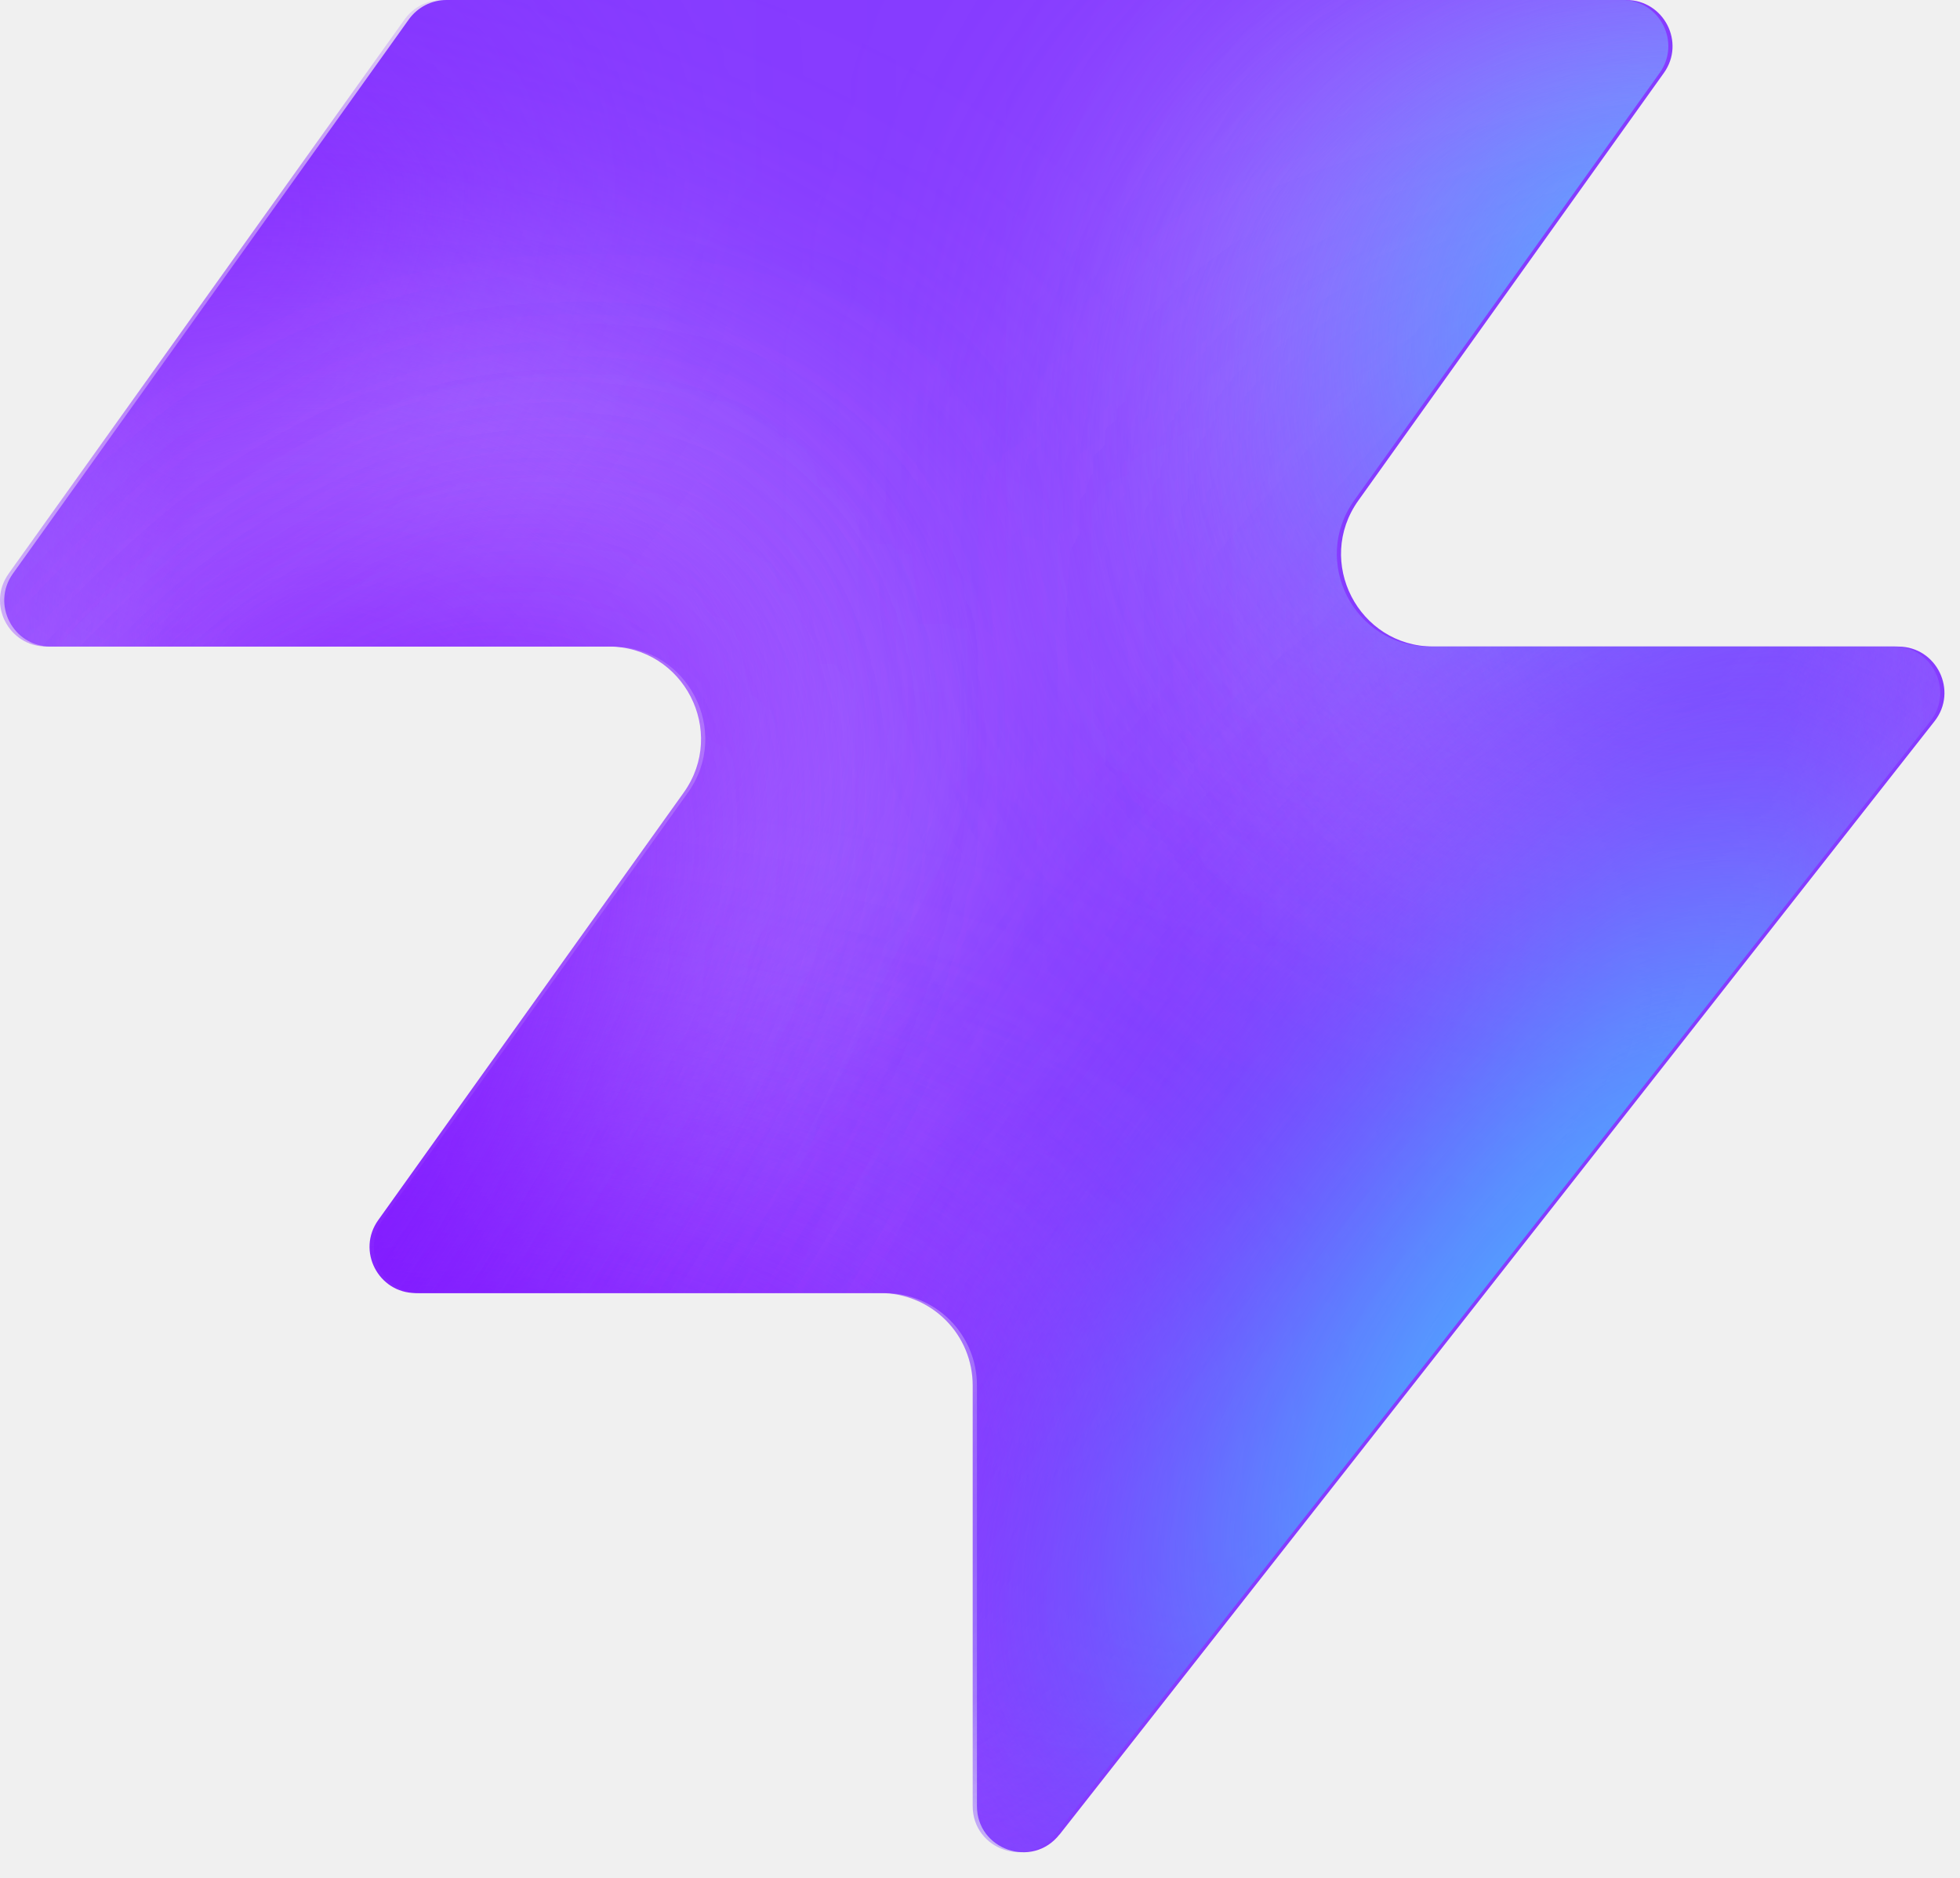
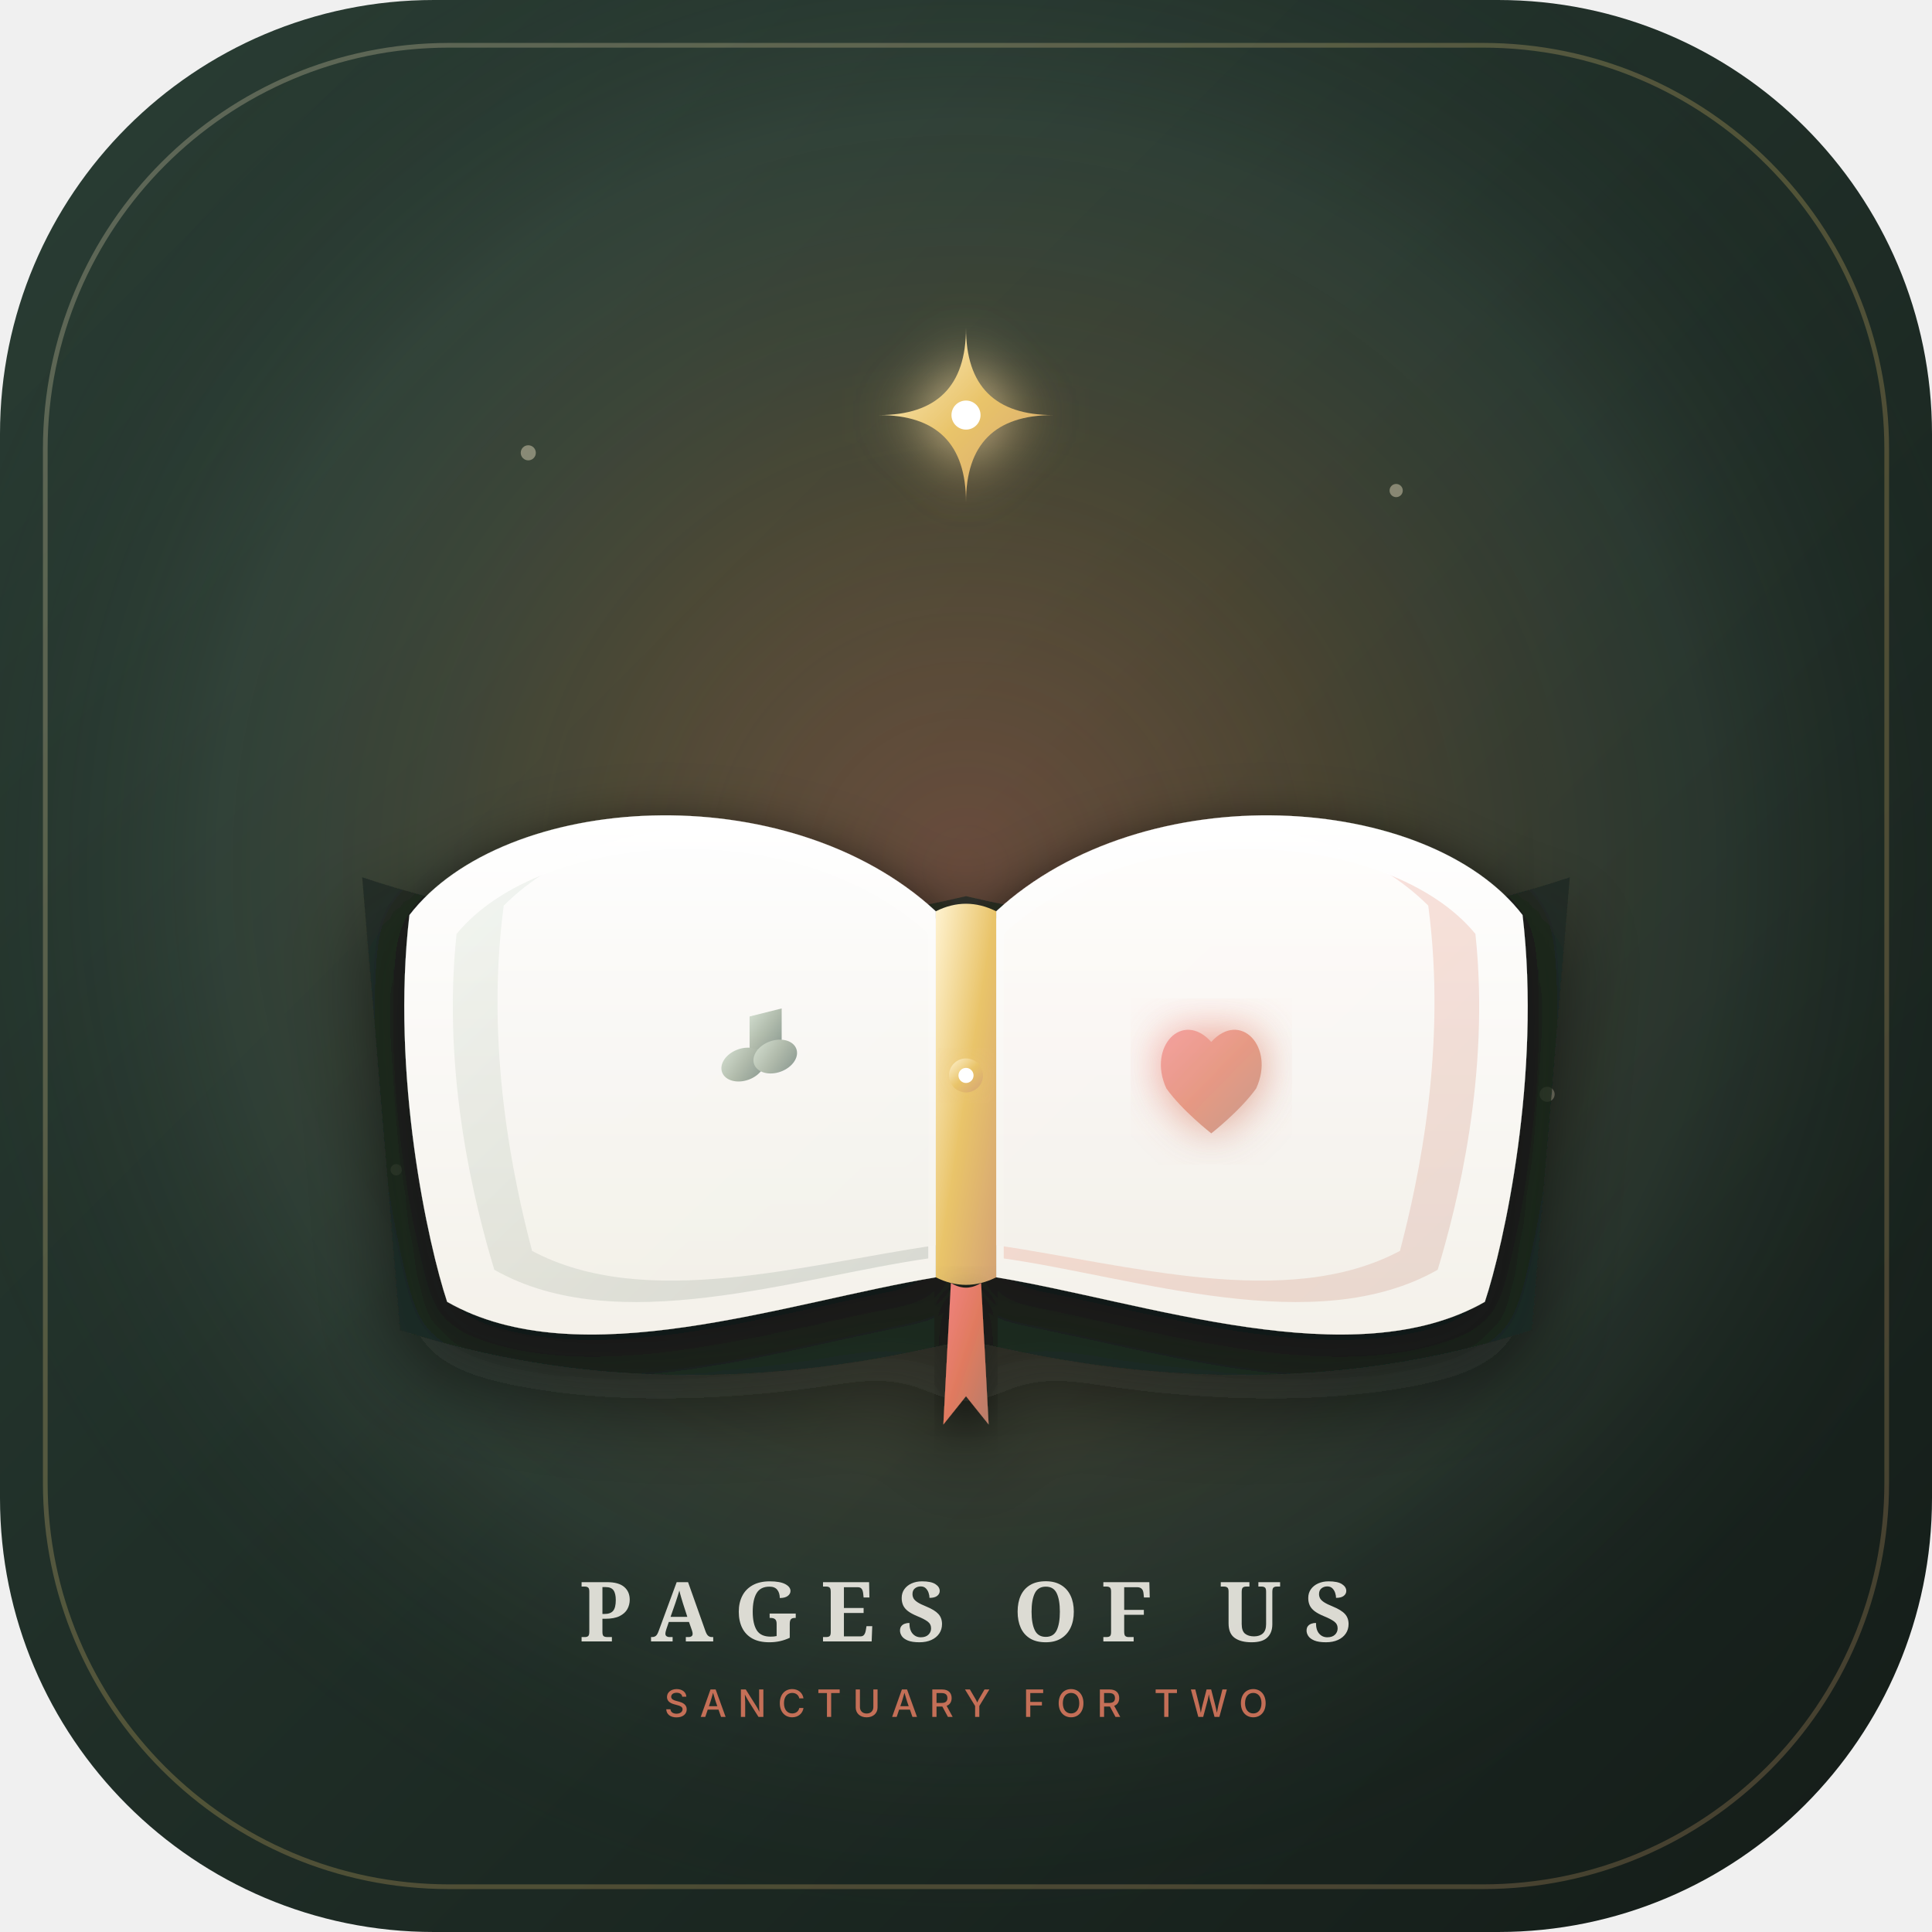
- <svg xmlns="http://www.w3.org/2000/svg" width="48" height="46" fill="none" viewBox="0 0 48 46">
-   <path fill="#863bff" d="M25.946 44.938c-.664.845-2.021.375-2.021-.698V33.937a2.26 2.26 0 0 0-2.262-2.262H10.287c-.92 0-1.456-1.04-.92-1.788l7.48-10.471c1.07-1.497 0-3.578-1.842-3.578H1.237c-.92 0-1.456-1.04-.92-1.788L10.013.474c.214-.297.556-.474.92-.474h28.894c.92 0 1.456 1.04.92 1.788l-7.48 10.471c-1.07 1.498 0 3.579 1.842 3.579h11.377c.943 0 1.473 1.088.89 1.83L25.947 44.94z" style="fill:#863bff;fill:color(display-p3 .525 .23 1);fill-opacity:1" />
-   <mask id="a" width="48" height="46" x="0" y="0" maskUnits="userSpaceOnUse" style="mask-type:alpha">
-     <path fill="#000" d="M25.842 44.938c-.664.844-2.021.375-2.021-.698V33.937a2.26 2.26 0 0 0-2.262-2.262H10.183c-.92 0-1.456-1.04-.92-1.788l7.48-10.471c1.07-1.498 0-3.579-1.842-3.579H1.133c-.92 0-1.456-1.04-.92-1.787L9.91.473c.214-.297.556-.474.92-.474h28.894c.92 0 1.456 1.04.92 1.788l-7.48 10.471c-1.07 1.498 0 3.578 1.842 3.578h11.377c.943 0 1.473 1.088.89 1.832L25.843 44.94z" style="fill:#000;fill-opacity:1" />
-   </mask>
-   <g mask="url(#a)">
-     <g filter="url(#b)">
-       <ellipse cx="5.508" cy="14.704" fill="#ede6ff" rx="5.508" ry="14.704" style="fill:#ede6ff;fill:color(display-p3 .927 .903 1);fill-opacity:1" transform="matrix(.00324 1 1 -.00324 -4.47 31.516)" />
-     </g>
-     <g filter="url(#c)">
-       <ellipse cx="10.399" cy="29.851" fill="#ede6ff" rx="10.399" ry="29.851" style="fill:#ede6ff;fill:color(display-p3 .927 .903 1);fill-opacity:1" transform="matrix(.00324 1 1 -.00324 -39.328 7.883)" />
-     </g>
-     <g filter="url(#d)">
-       <ellipse cx="5.508" cy="30.487" fill="#7e14ff" rx="5.508" ry="30.487" style="fill:#7e14ff;fill:color(display-p3 .492 .077 1);fill-opacity:1" transform="rotate(89.814 -25.913 -14.639)scale(1 -1)" />
-     </g>
-     <g filter="url(#e)">
-       <ellipse cx="5.508" cy="30.599" fill="#7e14ff" rx="5.508" ry="30.599" style="fill:#7e14ff;fill:color(display-p3 .492 .077 1);fill-opacity:1" transform="rotate(89.814 -32.644 -3.334)scale(1 -1)" />
-     </g>
-     <g filter="url(#f)">
-       <ellipse cx="5.508" cy="30.599" fill="#7e14ff" rx="5.508" ry="30.599" style="fill:#7e14ff;fill:color(display-p3 .492 .077 1);fill-opacity:1" transform="matrix(.00324 1 1 -.00324 -34.34 30.47)" />
-     </g>
-     <g filter="url(#g)">
-       <ellipse cx="14.072" cy="22.078" fill="#ede6ff" rx="14.072" ry="22.078" style="fill:#ede6ff;fill:color(display-p3 .927 .903 1);fill-opacity:1" transform="rotate(93.35 24.506 48.493)scale(-1 1)" />
-     </g>
-     <g filter="url(#h)">
-       <ellipse cx="3.47" cy="21.501" fill="#7e14ff" rx="3.47" ry="21.501" style="fill:#7e14ff;fill:color(display-p3 .492 .077 1);fill-opacity:1" transform="rotate(89.009 28.708 47.59)scale(-1 1)" />
-     </g>
-     <g filter="url(#i)">
-       <ellipse cx="3.47" cy="21.501" fill="#7e14ff" rx="3.47" ry="21.501" style="fill:#7e14ff;fill:color(display-p3 .492 .077 1);fill-opacity:1" transform="rotate(89.009 28.708 47.59)scale(-1 1)" />
-     </g>
-     <g filter="url(#j)">
-       <ellipse cx=".387" cy="8.972" fill="#7e14ff" rx="4.407" ry="29.108" style="fill:#7e14ff;fill:color(display-p3 .492 .077 1);fill-opacity:1" transform="rotate(39.51 .387 8.972)" />
-     </g>
-     <g filter="url(#k)">
-       <ellipse cx="47.523" cy="-6.092" fill="#7e14ff" rx="4.407" ry="29.108" style="fill:#7e14ff;fill:color(display-p3 .492 .077 1);fill-opacity:1" transform="rotate(37.892 47.523 -6.092)" />
-     </g>
-     <g filter="url(#l)">
-       <ellipse cx="41.412" cy="6.333" fill="#47bfff" rx="5.971" ry="9.665" style="fill:#47bfff;fill:color(display-p3 .28 .748 1);fill-opacity:1" transform="rotate(37.892 41.412 6.333)" />
-     </g>
-     <g filter="url(#m)">
-       <ellipse cx="-1.879" cy="38.332" fill="#7e14ff" rx="4.407" ry="29.108" style="fill:#7e14ff;fill:color(display-p3 .492 .077 1);fill-opacity:1" transform="rotate(37.892 -1.88 38.332)" />
-     </g>
-     <g filter="url(#n)">
-       <ellipse cx="-1.879" cy="38.332" fill="#7e14ff" rx="4.407" ry="29.108" style="fill:#7e14ff;fill:color(display-p3 .492 .077 1);fill-opacity:1" transform="rotate(37.892 -1.88 38.332)" />
-     </g>
-     <g filter="url(#o)">
-       <ellipse cx="35.651" cy="29.907" fill="#7e14ff" rx="4.407" ry="29.108" style="fill:#7e14ff;fill:color(display-p3 .492 .077 1);fill-opacity:1" transform="rotate(37.892 35.651 29.907)" />
-     </g>
-     <g filter="url(#p)">
-       <ellipse cx="38.418" cy="32.4" fill="#47bfff" rx="5.971" ry="15.297" style="fill:#47bfff;fill:color(display-p3 .28 .748 1);fill-opacity:1" transform="rotate(37.892 38.418 32.4)" />
-     </g>
-   </g>
+ <svg xmlns="http://www.w3.org/2000/svg" viewBox="0 0 1024 1024" width="1024" height="1024">
  <defs>
-     <filter id="b" width="60.045" height="41.654" x="-19.77" y="16.149" color-interpolation-filters="sRGB" filterUnits="userSpaceOnUse">
-       <feFlood flood-opacity="0" result="BackgroundImageFix" />
-       <feBlend in="SourceGraphic" in2="BackgroundImageFix" result="shape" />
-       <feGaussianBlur result="effect1_foregroundBlur_2002_17158" stdDeviation="7.659" />
+     <linearGradient id="bgGrad" x1="0%" y1="0%" x2="100%" y2="100%">
+       <stop offset="0%" stop-color="#2a3d34" />
+       <stop offset="45%" stop-color="#202f28" />
+       <stop offset="100%" stop-color="#141c18" />
+     </linearGradient>
+     <radialGradient id="auraGlow" cx="50%" cy="45%" r="55%">
+       <stop offset="0%" stop-color="#e07a5f" stop-opacity="0.38" />
+       <stop offset="35%" stop-color="#f4a261" stop-opacity="0.2" />
+       <stop offset="70%" stop-color="#8a9b85" stop-opacity="0.12" />
+       <stop offset="100%" stop-color="#141c18" stop-opacity="0" />
+     </radialGradient>
+     <linearGradient id="goldGrad" x1="0%" y1="0%" x2="100%" y2="100%">
+       <stop offset="0%" stop-color="#fff3d1" />
+       <stop offset="50%" stop-color="#e9c46a" />
+       <stop offset="100%" stop-color="#d4a373" />
+     </linearGradient>
+     <linearGradient id="roseGrad" x1="0%" y1="0%" x2="100%" y2="100%">
+       <stop offset="0%" stop-color="#f28482" />
+       <stop offset="50%" stop-color="#e07a5f" />
+       <stop offset="100%" stop-color="#b77e6b" />
+     </linearGradient>
+     <linearGradient id="sageGrad" x1="0%" y1="0%" x2="100%" y2="100%">
+       <stop offset="0%" stop-color="#c1d3be" />
+       <stop offset="50%" stop-color="#8a9b85" />
+       <stop offset="100%" stop-color="#4d655a" />
+     </linearGradient>
+     <linearGradient id="paperLinen" x1="0%" y1="0%" x2="0%" y2="100%">
+       <stop offset="0%" stop-color="#ffffff" />
+       <stop offset="100%" stop-color="#f4f1ea" />
+     </linearGradient>
+     <filter id="shadowLg" x="-20%" y="-20%" width="140%" height="140%">
+       <feDropShadow dx="0" dy="18" stdDeviation="22" flood-color="#070c09" flood-opacity="0.6" />
    </filter>
-     <filter id="c" width="90.34" height="51.437" x="-54.613" y="-7.533" color-interpolation-filters="sRGB" filterUnits="userSpaceOnUse">
-       <feFlood flood-opacity="0" result="BackgroundImageFix" />
-       <feBlend in="SourceGraphic" in2="BackgroundImageFix" result="shape" />
-       <feGaussianBlur result="effect1_foregroundBlur_2002_17158" stdDeviation="7.659" />
+     <filter id="shadowSm" x="-20%" y="-20%" width="140%" height="140%">
+       <feDropShadow dx="0" dy="6" stdDeviation="10" flood-color="#000000" flood-opacity="0.45" />
    </filter>
-     <filter id="d" width="79.355" height="29.4" x="-49.64" y="2.03" color-interpolation-filters="sRGB" filterUnits="userSpaceOnUse">
-       <feFlood flood-opacity="0" result="BackgroundImageFix" />
-       <feBlend in="SourceGraphic" in2="BackgroundImageFix" result="shape" />
-       <feGaussianBlur result="effect1_foregroundBlur_2002_17158" stdDeviation="4.596" />
-     </filter>
-     <filter id="e" width="79.579" height="29.4" x="-45.045" y="20.029" color-interpolation-filters="sRGB" filterUnits="userSpaceOnUse">
-       <feFlood flood-opacity="0" result="BackgroundImageFix" />
-       <feBlend in="SourceGraphic" in2="BackgroundImageFix" result="shape" />
-       <feGaussianBlur result="effect1_foregroundBlur_2002_17158" stdDeviation="4.596" />
-     </filter>
-     <filter id="f" width="79.579" height="29.4" x="-43.513" y="21.178" color-interpolation-filters="sRGB" filterUnits="userSpaceOnUse">
-       <feFlood flood-opacity="0" result="BackgroundImageFix" />
-       <feBlend in="SourceGraphic" in2="BackgroundImageFix" result="shape" />
-       <feGaussianBlur result="effect1_foregroundBlur_2002_17158" stdDeviation="4.596" />
-     </filter>
-     <filter id="g" width="74.749" height="58.852" x="15.756" y="-17.901" color-interpolation-filters="sRGB" filterUnits="userSpaceOnUse">
-       <feFlood flood-opacity="0" result="BackgroundImageFix" />
-       <feBlend in="SourceGraphic" in2="BackgroundImageFix" result="shape" />
-       <feGaussianBlur result="effect1_foregroundBlur_2002_17158" stdDeviation="7.659" />
-     </filter>
-     <filter id="h" width="61.377" height="25.362" x="23.548" y="2.284" color-interpolation-filters="sRGB" filterUnits="userSpaceOnUse">
-       <feFlood flood-opacity="0" result="BackgroundImageFix" />
-       <feBlend in="SourceGraphic" in2="BackgroundImageFix" result="shape" />
-       <feGaussianBlur result="effect1_foregroundBlur_2002_17158" stdDeviation="4.596" />
-     </filter>
-     <filter id="i" width="61.377" height="25.362" x="23.548" y="2.284" color-interpolation-filters="sRGB" filterUnits="userSpaceOnUse">
-       <feFlood flood-opacity="0" result="BackgroundImageFix" />
-       <feBlend in="SourceGraphic" in2="BackgroundImageFix" result="shape" />
-       <feGaussianBlur result="effect1_foregroundBlur_2002_17158" stdDeviation="4.596" />
-     </filter>
-     <filter id="j" width="56.045" height="63.649" x="-27.636" y="-22.853" color-interpolation-filters="sRGB" filterUnits="userSpaceOnUse">
-       <feFlood flood-opacity="0" result="BackgroundImageFix" />
-       <feBlend in="SourceGraphic" in2="BackgroundImageFix" result="shape" />
-       <feGaussianBlur result="effect1_foregroundBlur_2002_17158" stdDeviation="4.596" />
-     </filter>
-     <filter id="k" width="54.814" height="64.646" x="20.116" y="-38.415" color-interpolation-filters="sRGB" filterUnits="userSpaceOnUse">
-       <feFlood flood-opacity="0" result="BackgroundImageFix" />
-       <feBlend in="SourceGraphic" in2="BackgroundImageFix" result="shape" />
-       <feGaussianBlur result="effect1_foregroundBlur_2002_17158" stdDeviation="4.596" />
-     </filter>
-     <filter id="l" width="33.541" height="35.313" x="24.641" y="-11.323" color-interpolation-filters="sRGB" filterUnits="userSpaceOnUse">
-       <feFlood flood-opacity="0" result="BackgroundImageFix" />
-       <feBlend in="SourceGraphic" in2="BackgroundImageFix" result="shape" />
-       <feGaussianBlur result="effect1_foregroundBlur_2002_17158" stdDeviation="4.596" />
-     </filter>
-     <filter id="m" width="54.814" height="64.646" x="-29.286" y="6.009" color-interpolation-filters="sRGB" filterUnits="userSpaceOnUse">
-       <feFlood flood-opacity="0" result="BackgroundImageFix" />
-       <feBlend in="SourceGraphic" in2="BackgroundImageFix" result="shape" />
-       <feGaussianBlur result="effect1_foregroundBlur_2002_17158" stdDeviation="4.596" />
-     </filter>
-     <filter id="n" width="54.814" height="64.646" x="-29.286" y="6.009" color-interpolation-filters="sRGB" filterUnits="userSpaceOnUse">
-       <feFlood flood-opacity="0" result="BackgroundImageFix" />
-       <feBlend in="SourceGraphic" in2="BackgroundImageFix" result="shape" />
-       <feGaussianBlur result="effect1_foregroundBlur_2002_17158" stdDeviation="4.596" />
-     </filter>
-     <filter id="o" width="54.814" height="64.646" x="8.244" y="-2.416" color-interpolation-filters="sRGB" filterUnits="userSpaceOnUse">
-       <feFlood flood-opacity="0" result="BackgroundImageFix" />
-       <feBlend in="SourceGraphic" in2="BackgroundImageFix" result="shape" />
-       <feGaussianBlur result="effect1_foregroundBlur_2002_17158" stdDeviation="4.596" />
-     </filter>
-     <filter id="p" width="39.409" height="43.623" x="18.713" y="10.588" color-interpolation-filters="sRGB" filterUnits="userSpaceOnUse">
-       <feFlood flood-opacity="0" result="BackgroundImageFix" />
-       <feBlend in="SourceGraphic" in2="BackgroundImageFix" result="shape" />
-       <feGaussianBlur result="effect1_foregroundBlur_2002_17158" stdDeviation="4.596" />
+     <filter id="glowLight" x="-30%" y="-30%" width="160%" height="160%">
+       <feGaussianBlur stdDeviation="14" result="blur" />
+       <feComposite in="SourceGraphic" in2="blur" operator="over" />
    </filter>
  </defs>
+   <rect width="1024" height="1024" rx="230" fill="url(#bgGrad)" />
+   <rect width="1024" height="1024" rx="230" fill="url(#auraGlow)" />
+   <rect x="24" y="24" width="976" height="976" rx="214" fill="none" stroke="url(#goldGrad)" stroke-width="2.5" stroke-opacity="0.25" />
+   <g opacity="0.4" fill="#fff3d1">
+     <circle cx="280" cy="240" r="4" />
+     <circle cx="740" cy="260" r="3.5" />
+     <circle cx="210" cy="620" r="3" />
+     <circle cx="820" cy="580" r="4" />
+   </g>
+   <g transform="translate(512, 220) scale(1.1)" filter="url(#glowLight)">
+     <path d="M 0,-42 Q 0,0 42,0 Q 0,0 0,42 Q 0,0 -42,0 Q 0,0 0,-42 Z" fill="url(#goldGrad)" />
+     <circle cx="0" cy="0" r="7" fill="#ffffff" />
+   </g>
+   <g filter="url(#shadowLg)" transform="translate(512, 545)">
+     <path d="M -300,160 Q -160,205 0,165 Q 160,205 300,160 L 320,-80 Q 170,-30 0,-70 Q -170,-30 -320,-80 Z" fill="#1b2620" opacity="0.75" />
+     <path d="M -16,-62 C -95,-135 -245,-125 -295,-60 C -305,25 -285,115 -275,145 C -205,185 -95,145 -16,132 Z" fill="url(#paperLinen)" filter="url(#shadowSm)" />
+     <path d="M -20,-50 C -90,-115 -225,-105 -270,-50 C -278,25 -260,95 -250,128 C -185,165 -90,132 -20,122 Z" fill="url(#sageGrad)" opacity="0.18" />
+     <path d="M -16,-58 C -75,-125 -190,-120 -245,-65 C -255,10 -240,80 -230,118 C -170,150 -85,125 -16,115 Z" fill="url(#paperLinen)" opacity="0.95" />
+     <path d="M 16,-62 C 95,-135 245,-125 295,-60 C 305,25 285,115 275,145 C 205,185 95,145 16,132 Z" fill="url(#paperLinen)" filter="url(#shadowSm)" />
+     <path d="M 20,-50 C 90,-115 225,-105 270,-50 C 278,25 260,95 250,128 C 185,165 90,132 20,122 Z" fill="url(#roseGrad)" opacity="0.22" />
+     <path d="M 16,-58 C 75,-125 190,-120 245,-65 C 255,10 240,80 230,118 C 170,150 85,125 16,115 Z" fill="url(#paperLinen)" opacity="0.95" />
+     <path d="M -16,-62 Q 0,-70 16,-62 L 16,132 Q 0,140 -16,132 Z" fill="url(#goldGrad)" />
+     <path d="M -8,135 Q 0,140 8,135 L 12,210 L 0,195 L -12,210 Z" fill="url(#roseGrad)" filter="url(#shadowSm)" />
+     <g transform="translate(-130, 15) scale(0.85)" opacity="0.65">
+       <path d="M 18,-25 L 38,-30 L 38,-8 L 18,-3 Z" fill="url(#sageGrad)" />
+       <ellipse cx="14" cy="5" rx="14" ry="10" transform="rotate(-20 14 5)" fill="url(#sageGrad)" />
+       <ellipse cx="34" cy="0" rx="14" ry="10" transform="rotate(-20 34 0)" fill="url(#sageGrad)" />
+     </g>
+     <g transform="translate(130, 20) scale(0.85)" opacity="0.75" filter="url(#glowLight)">
+       <path d="M 0,-15 C -18,-35 -40,-12 -28,14 C -18,28 0,42 0,42 C 0,42 18,28 28,14 C 40,-12 18,-35 0,-15 Z" fill="url(#roseGrad)" />
+     </g>
+     <circle cx="0" cy="25" r="9" fill="url(#goldGrad)" filter="url(#glowLight)" />
+     <circle cx="0" cy="25" r="4" fill="#ffffff" />
+   </g>
+   <text x="512" y="870" font-family="'Playfair Display', 'DM Serif Display', Georgia, serif" font-size="44" font-weight="600" letter-spacing="12" text-anchor="middle" fill="#f4f1ea" opacity="0.88">
+     PAGES OF US
+   </text>
+   <text x="512" y="910" font-family="'DM Sans', -apple-system, sans-serif" font-size="20" font-weight="500" letter-spacing="6" text-anchor="middle" fill="#e07a5f" opacity="0.85">
+     SANCTUARY FOR TWO
+   </text>
</svg>
